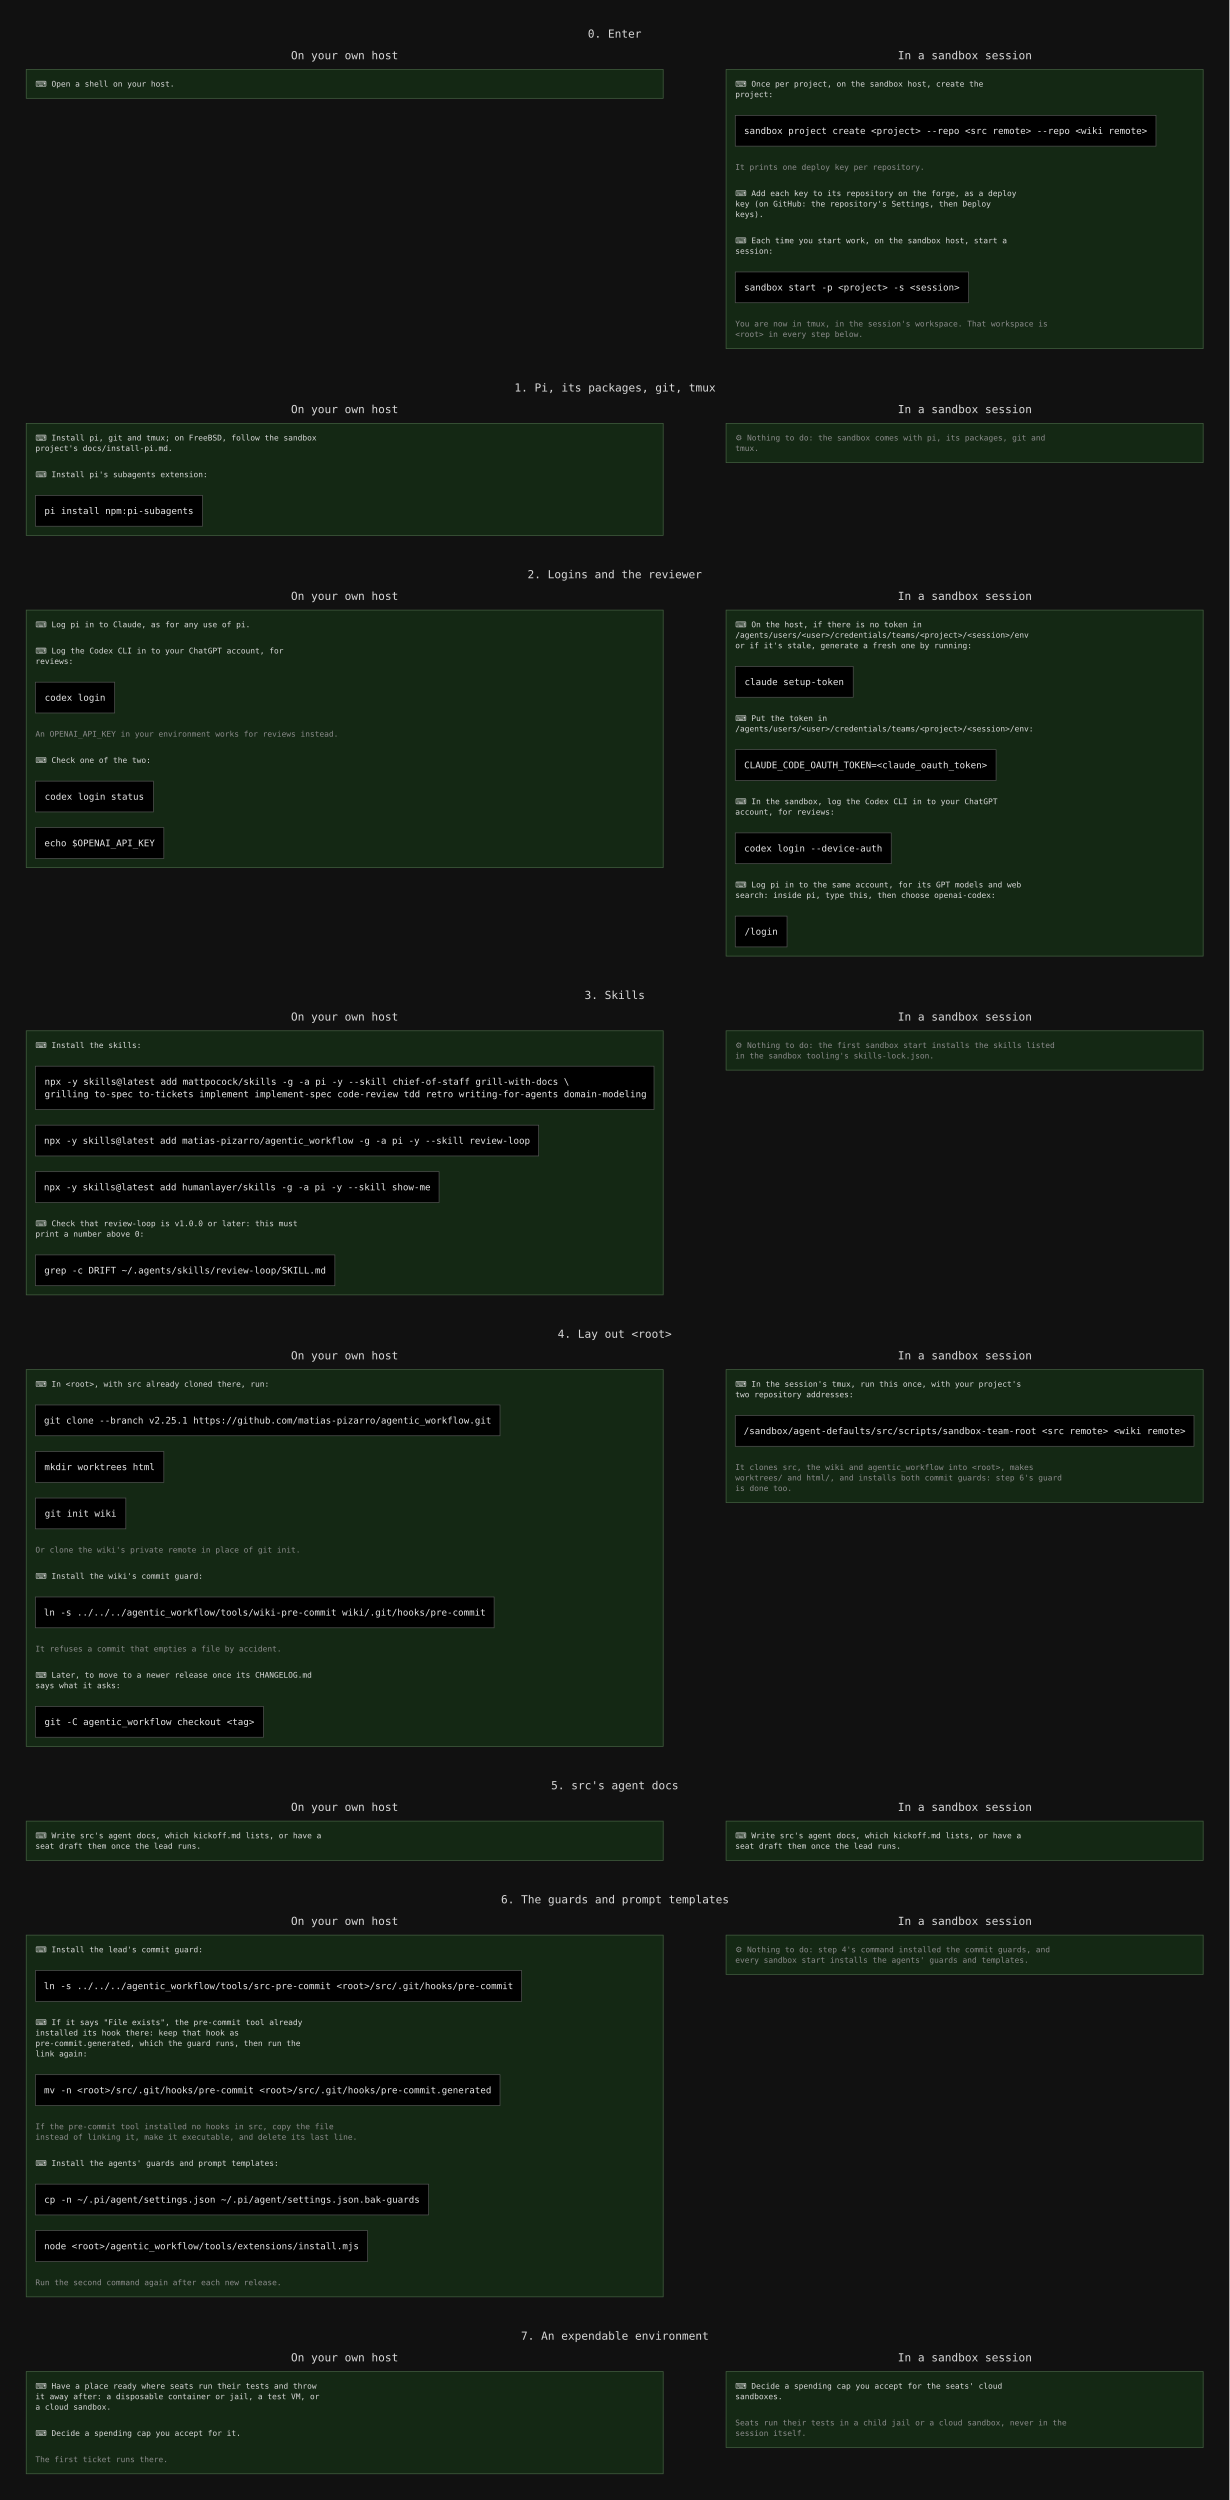
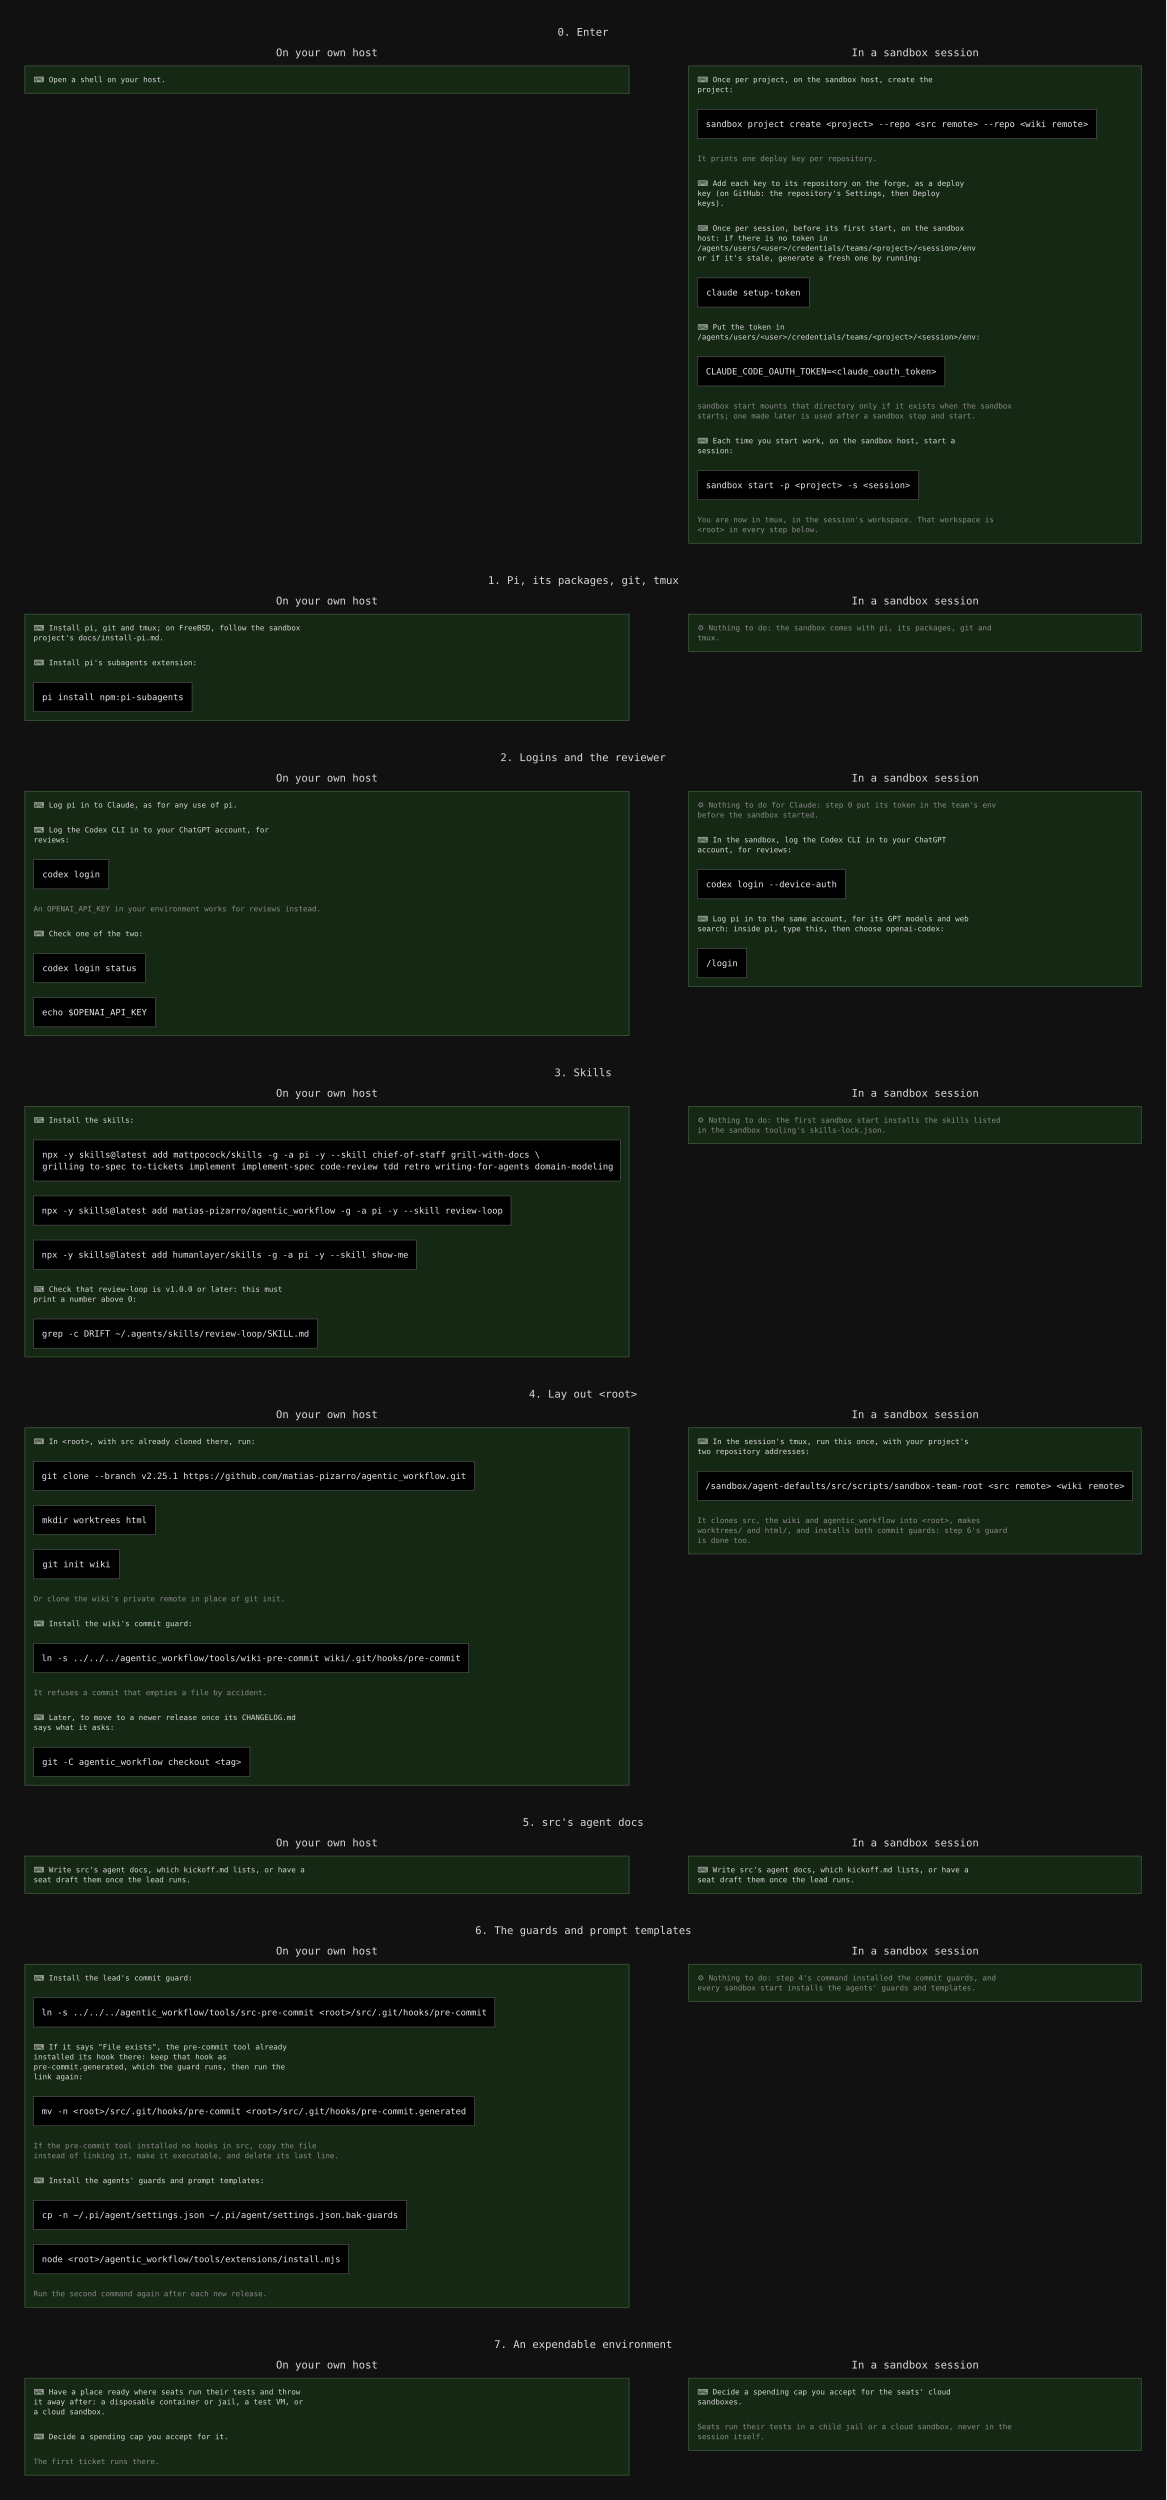
- <svg xmlns="http://www.w3.org/2000/svg" width="1876" height="3815" viewBox="0 0 1876 3815" font-family="'DejaVu Sans Mono', 'Menlo', 'Consolas', 'Liberation Mono', 'Courier New', monospace" font-size="14px">
+ <svg xmlns="http://www.w3.org/2000/svg" width="1876" height="4022" viewBox="0 0 1876 4022" font-family="'DejaVu Sans Mono', 'Menlo', 'Consolas', 'Liberation Mono', 'Courier New', monospace" font-size="14px">
  <defs>
  </defs>
-   <rect x="0" y="0" width="1876" height="3815" fill="#111111" />
+   <rect x="0" y="0" width="1876" height="4022" fill="#111111" />
  <g font-size="17px">
    <text x="897" y="57.45" fill="#d9d9d9" text-anchor="start">0. Enter</text>
  </g>
  <path d="M40 106 H1012 V150 H40 Z" fill="#142814" stroke="#486544" />
  <g font-size="17px">
    <text x="444" y="90.45" fill="#d9d9d9" text-anchor="start">On your own host</text>
  </g>
  <g font-size="12px">
    <text x="54" y="132.2" fill="#d9d9d9" text-anchor="start">⌨️ Open a shell on your host.</text>
  </g>
-   <path d="M1108 106 H1836 V532 H1108 Z" fill="#142814" stroke="#486544" />
+   <path d="M1108 106 H1836 V874 H1108 Z" fill="#142814" stroke="#486544" />
  <g font-size="17px">
    <text x="1370" y="90.45" fill="#d9d9d9" text-anchor="start">In a sandbox session</text>
  </g>
  <g font-size="12px">
    <text x="1122" y="132.2" fill="#d9d9d9" text-anchor="start">⌨️ Once per project, on the sandbox host, create the</text>
    <text x="1122" y="148.2" fill="#d9d9d9" text-anchor="start">project:</text>
  </g>
  <path d="M1122 176 H1764 V223 H1122 Z" fill="#000000" stroke="#555555" />
  <text x="1443" y="204.4" fill="#e8e8e8" text-anchor="middle">sandbox project create &lt;project&gt; --repo &lt;src remote&gt; --repo &lt;wiki remote&gt;</text>
  <g font-size="12px">
    <text x="1122" y="259.2" fill="#8b8b8b" text-anchor="start">It prints one deploy key per repository.</text>
  </g>
  <g font-size="12px">
    <text x="1122" y="299.2" fill="#d9d9d9" text-anchor="start">⌨️ Add each key to its repository on the forge, as a deploy</text>
    <text x="1122" y="315.2" fill="#d9d9d9" text-anchor="start">key (on GitHub: the repository's Settings, then Deploy</text>
    <text x="1122" y="331.2" fill="#d9d9d9" text-anchor="start">keys).</text>
  </g>
  <g font-size="12px">
-     <text x="1122" y="371.2" fill="#d9d9d9" text-anchor="start">⌨️ Each time you start work, on the sandbox host, start a</text>
-     <text x="1122" y="387.2" fill="#d9d9d9" text-anchor="start">session:</text>
-   </g>
-   <path d="M1122 415 H1478 V462 H1122 Z" fill="#000000" stroke="#555555" />
-   <text x="1300" y="443.4" fill="#e8e8e8" text-anchor="middle">sandbox start -p &lt;project&gt; -s &lt;session&gt;</text>
-   <g font-size="12px">
-     <text x="1122" y="498.2" fill="#8b8b8b" text-anchor="start">You are now in tmux, in the session's workspace. That workspace is</text>
-     <text x="1122" y="514.2" fill="#8b8b8b" text-anchor="start">&lt;root&gt; in every step below.</text>
-   </g>
-   <g font-size="17px">
-     <text x="785" y="597.45" fill="#d9d9d9" text-anchor="start">1. Pi, its packages, git, tmux</text>
-   </g>
-   <path d="M40 646 H1012 V817 H40 Z" fill="#142814" stroke="#486544" />
-   <g font-size="17px">
-     <text x="444" y="630.45" fill="#d9d9d9" text-anchor="start">On your own host</text>
-   </g>
-   <g font-size="12px">
-     <text x="54" y="672.2" fill="#d9d9d9" text-anchor="start">⌨️ Install pi, git and tmux; on FreeBSD, follow the sandbox</text>
-     <text x="54" y="688.2" fill="#d9d9d9" text-anchor="start">project's docs/install-pi.md.</text>
-   </g>
-   <g font-size="12px">
-     <text x="54" y="728.2" fill="#d9d9d9" text-anchor="start">⌨️ Install pi's subagents extension:</text>
-   </g>
-   <path d="M54 756 H309 V803 H54 Z" fill="#000000" stroke="#555555" />
-   <text x="181.5" y="784.4" fill="#e8e8e8" text-anchor="middle">pi install npm:pi-subagents</text>
-   <path d="M1108 646 H1836 V706 H1108 Z" fill="#142814" stroke="#486544" />
-   <g font-size="17px">
-     <text x="1370" y="630.45" fill="#d9d9d9" text-anchor="start">In a sandbox session</text>
-   </g>
-   <g font-size="12px">
-     <text x="1122" y="672.2" fill="#8b8b8b" text-anchor="start">⚙️ Nothing to do: the sandbox comes with pi, its packages, git and</text>
-     <text x="1122" y="688.2" fill="#8b8b8b" text-anchor="start">tmux.</text>
-   </g>
-   <g font-size="17px">
-     <text x="805" y="882.45" fill="#d9d9d9" text-anchor="start">2. Logins and the reviewer</text>
-   </g>
-   <path d="M40 931 H1012 V1324 H40 Z" fill="#142814" stroke="#486544" />
-   <g font-size="17px">
-     <text x="444" y="915.45" fill="#d9d9d9" text-anchor="start">On your own host</text>
-   </g>
-   <g font-size="12px">
-     <text x="54" y="957.2" fill="#d9d9d9" text-anchor="start">⌨️ Log pi in to Claude, as for any use of pi.</text>
-   </g>
-   <g font-size="12px">
-     <text x="54" y="997.2" fill="#d9d9d9" text-anchor="start">⌨️ Log the Codex CLI in to your ChatGPT account, for</text>
-     <text x="54" y="1013.2" fill="#d9d9d9" text-anchor="start">reviews:</text>
-   </g>
-   <path d="M54 1041 H175 V1088 H54 Z" fill="#000000" stroke="#555555" />
-   <text x="114.5" y="1069.4" fill="#e8e8e8" text-anchor="middle">codex login</text>
-   <g font-size="12px">
-     <text x="54" y="1124.2" fill="#8b8b8b" text-anchor="start">An OPENAI_API_KEY in your environment works for reviews instead.</text>
-   </g>
-   <g font-size="12px">
-     <text x="54" y="1164.2" fill="#d9d9d9" text-anchor="start">⌨️ Check one of the two:</text>
-   </g>
-   <path d="M54 1192 H234 V1239 H54 Z" fill="#000000" stroke="#555555" />
-   <text x="144" y="1220.4" fill="#e8e8e8" text-anchor="middle">codex login status</text>
-   <path d="M54 1263 H250 V1310 H54 Z" fill="#000000" stroke="#555555" />
-   <text x="152" y="1291.4" fill="#e8e8e8" text-anchor="middle">echo $OPENAI_API_KEY</text>
-   <path d="M1108 931 H1836 V1459 H1108 Z" fill="#142814" stroke="#486544" />
-   <g font-size="17px">
-     <text x="1370" y="915.45" fill="#d9d9d9" text-anchor="start">In a sandbox session</text>
-   </g>
-   <g font-size="12px">
-     <text x="1122" y="957.2" fill="#d9d9d9" text-anchor="start">⌨️ On the host, if there is no token in</text>
-     <text x="1122" y="973.2" fill="#d9d9d9" text-anchor="start">/agents/users/&lt;user&gt;/credentials/teams/&lt;project&gt;/&lt;session&gt;/env</text>
-     <text x="1122" y="989.2" fill="#d9d9d9" text-anchor="start">or if it's stale, generate a fresh one by running:</text>
-   </g>
-   <path d="M1122 1017 H1302 V1064 H1122 Z" fill="#000000" stroke="#555555" />
-   <text x="1212" y="1045.4" fill="#e8e8e8" text-anchor="middle">claude setup-token</text>
-   <g font-size="12px">
-     <text x="1122" y="1100.2" fill="#d9d9d9" text-anchor="start">⌨️ Put the token in</text>
-     <text x="1122" y="1116.2" fill="#d9d9d9" text-anchor="start">/agents/users/&lt;user&gt;/credentials/teams/&lt;project&gt;/&lt;session&gt;/env:</text>
-   </g>
-   <path d="M1122 1144 H1520 V1191 H1122 Z" fill="#000000" stroke="#555555" />
-   <text x="1321" y="1172.4" fill="#e8e8e8" text-anchor="middle">CLAUDE_CODE_OAUTH_TOKEN=&lt;claude_oauth_token&gt;</text>
-   <g font-size="12px">
-     <text x="1122" y="1227.2" fill="#d9d9d9" text-anchor="start">⌨️ In the sandbox, log the Codex CLI in to your ChatGPT</text>
-     <text x="1122" y="1243.2" fill="#d9d9d9" text-anchor="start">account, for reviews:</text>
-   </g>
-   <path d="M1122 1271 H1360 V1318 H1122 Z" fill="#000000" stroke="#555555" />
-   <text x="1241" y="1299.4" fill="#e8e8e8" text-anchor="middle">codex login --device-auth</text>
-   <g font-size="12px">
-     <text x="1122" y="1354.2" fill="#d9d9d9" text-anchor="start">⌨️ Log pi in to the same account, for its GPT models and web</text>
-     <text x="1122" y="1370.2" fill="#d9d9d9" text-anchor="start">search: inside pi, type this, then choose openai-codex:</text>
-   </g>
-   <path d="M1122 1398 H1201 V1445 H1122 Z" fill="#000000" stroke="#555555" />
-   <text x="1161.5" y="1426.4" fill="#e8e8e8" text-anchor="middle">/login</text>
-   <g font-size="17px">
-     <text x="892" y="1524.45" fill="#d9d9d9" text-anchor="start">3. Skills</text>
-   </g>
-   <path d="M40 1573 H1012 V1976 H40 Z" fill="#142814" stroke="#486544" />
-   <g font-size="17px">
-     <text x="444" y="1557.45" fill="#d9d9d9" text-anchor="start">On your own host</text>
-   </g>
-   <g font-size="12px">
-     <text x="54" y="1599.2" fill="#d9d9d9" text-anchor="start">⌨️ Install the skills:</text>
-   </g>
-   <path d="M54 1627 H998 V1693 H54 Z" fill="#000000" stroke="#555555" />
-   <text x="68" y="1655.4" fill="#e8e8e8" text-anchor="start">npx -y skills@latest add mattpocock/skills -g -a pi -y --skill chief-of-staff grill-with-docs \</text>
-   <text x="68" y="1674.4" fill="#e8e8e8" text-anchor="start">grilling to-spec to-tickets implement implement-spec code-review tdd retro writing-for-agents domain-modeling</text>
-   <path d="M54 1717 H822 V1764 H54 Z" fill="#000000" stroke="#555555" />
-   <text x="438" y="1745.4" fill="#e8e8e8" text-anchor="middle">npx -y skills@latest add matias-pizarro/agentic_workflow -g -a pi -y --skill review-loop</text>
-   <path d="M54 1788 H670 V1835 H54 Z" fill="#000000" stroke="#555555" />
-   <text x="362" y="1816.4" fill="#e8e8e8" text-anchor="middle">npx -y skills@latest add humanlayer/skills -g -a pi -y --skill show-me</text>
-   <g font-size="12px">
-     <text x="54" y="1871.2" fill="#d9d9d9" text-anchor="start">⌨️ Check that review-loop is v1.0.0 or later: this must</text>
-     <text x="54" y="1887.2" fill="#d9d9d9" text-anchor="start">print a number above 0:</text>
-   </g>
-   <path d="M54 1915 H511 V1962 H54 Z" fill="#000000" stroke="#555555" />
-   <text x="282.5" y="1943.4" fill="#e8e8e8" text-anchor="middle">grep -c DRIFT ~/.agents/skills/review-loop/SKILL.md</text>
-   <path d="M1108 1573 H1836 V1633 H1108 Z" fill="#142814" stroke="#486544" />
-   <g font-size="17px">
-     <text x="1370" y="1557.45" fill="#d9d9d9" text-anchor="start">In a sandbox session</text>
-   </g>
-   <g font-size="12px">
-     <text x="1122" y="1599.2" fill="#8b8b8b" text-anchor="start">⚙️ Nothing to do: the first sandbox start installs the skills listed</text>
-     <text x="1122" y="1615.2" fill="#8b8b8b" text-anchor="start">in the sandbox tooling's skills-lock.json.</text>
-   </g>
-   <g font-size="17px">
-     <text x="851" y="2041.45" fill="#d9d9d9" text-anchor="start">4. Lay out &lt;root&gt;</text>
-   </g>
-   <path d="M40 2090 H1012 V2665 H40 Z" fill="#142814" stroke="#486544" />
-   <g font-size="17px">
-     <text x="444" y="2074.45" fill="#d9d9d9" text-anchor="start">On your own host</text>
-   </g>
-   <g font-size="12px">
-     <text x="54" y="2116.2" fill="#d9d9d9" text-anchor="start">⌨️ In &lt;root&gt;, with src already cloned there, run:</text>
-   </g>
-   <path d="M54 2144 H763 V2191 H54 Z" fill="#000000" stroke="#555555" />
-   <text x="408.5" y="2172.4" fill="#e8e8e8" text-anchor="middle">git clone --branch v2.25.1 https://github.com/matias-pizarro/agentic_workflow.git</text>
-   <path d="M54 2215 H250 V2262 H54 Z" fill="#000000" stroke="#555555" />
-   <text x="152" y="2243.4" fill="#e8e8e8" text-anchor="middle">mkdir worktrees html</text>
-   <path d="M54 2286 H192 V2333 H54 Z" fill="#000000" stroke="#555555" />
-   <text x="123" y="2314.4" fill="#e8e8e8" text-anchor="middle">git init wiki</text>
-   <g font-size="12px">
-     <text x="54" y="2369.2" fill="#8b8b8b" text-anchor="start">Or clone the wiki's private remote in place of git init.</text>
-   </g>
-   <g font-size="12px">
-     <text x="54" y="2409.2" fill="#d9d9d9" text-anchor="start">⌨️ Install the wiki's commit guard:</text>
-   </g>
-   <path d="M54 2437 H754 V2484 H54 Z" fill="#000000" stroke="#555555" />
-   <text x="404" y="2465.4" fill="#e8e8e8" text-anchor="middle">ln -s ../../../agentic_workflow/tools/wiki-pre-commit wiki/.git/hooks/pre-commit</text>
-   <g font-size="12px">
-     <text x="54" y="2520.2" fill="#8b8b8b" text-anchor="start">It refuses a commit that empties a file by accident.</text>
-   </g>
-   <g font-size="12px">
-     <text x="54" y="2560.2" fill="#d9d9d9" text-anchor="start">⌨️ Later, to move to a newer release once its CHANGELOG.md</text>
-     <text x="54" y="2576.2" fill="#d9d9d9" text-anchor="start">says what it asks:</text>
-   </g>
-   <path d="M54 2604 H402 V2651 H54 Z" fill="#000000" stroke="#555555" />
-   <text x="228" y="2632.4" fill="#e8e8e8" text-anchor="middle">git -C agentic_workflow checkout &lt;tag&gt;</text>
-   <path d="M1108 2090 H1836 V2293 H1108 Z" fill="#142814" stroke="#486544" />
-   <g font-size="17px">
-     <text x="1370" y="2074.45" fill="#d9d9d9" text-anchor="start">In a sandbox session</text>
-   </g>
-   <g font-size="12px">
-     <text x="1122" y="2116.2" fill="#d9d9d9" text-anchor="start">⌨️ In the session's tmux, run this once, with your project's</text>
-     <text x="1122" y="2132.2" fill="#d9d9d9" text-anchor="start">two repository addresses:</text>
-   </g>
-   <path d="M1122 2160 H1822 V2207 H1122 Z" fill="#000000" stroke="#555555" />
-   <text x="1472" y="2188.4" fill="#e8e8e8" text-anchor="middle">/sandbox/agent-defaults/src/scripts/sandbox-team-root &lt;src remote&gt; &lt;wiki remote&gt;</text>
-   <g font-size="12px">
-     <text x="1122" y="2243.2" fill="#8b8b8b" text-anchor="start">It clones src, the wiki and agentic_workflow into &lt;root&gt;, makes</text>
-     <text x="1122" y="2259.2" fill="#8b8b8b" text-anchor="start">worktrees/ and html/, and installs both commit guards: step 6's guard</text>
-     <text x="1122" y="2275.2" fill="#8b8b8b" text-anchor="start">is done too.</text>
-   </g>
-   <g font-size="17px">
-     <text x="841" y="2730.45" fill="#d9d9d9" text-anchor="start">5. src's agent docs</text>
-   </g>
-   <path d="M40 2779 H1012 V2839 H40 Z" fill="#142814" stroke="#486544" />
-   <g font-size="17px">
-     <text x="444" y="2763.45" fill="#d9d9d9" text-anchor="start">On your own host</text>
-   </g>
-   <g font-size="12px">
-     <text x="54" y="2805.2" fill="#d9d9d9" text-anchor="start">⌨️ Write src's agent docs, which kickoff.md lists, or have a</text>
-     <text x="54" y="2821.2" fill="#d9d9d9" text-anchor="start">seat draft them once the lead runs.</text>
-   </g>
-   <path d="M1108 2779 H1836 V2839 H1108 Z" fill="#142814" stroke="#486544" />
-   <g font-size="17px">
-     <text x="1370" y="2763.45" fill="#d9d9d9" text-anchor="start">In a sandbox session</text>
-   </g>
-   <g font-size="12px">
-     <text x="1122" y="2805.2" fill="#d9d9d9" text-anchor="start">⌨️ Write src's agent docs, which kickoff.md lists, or have a</text>
-     <text x="1122" y="2821.2" fill="#d9d9d9" text-anchor="start">seat draft them once the lead runs.</text>
-   </g>
-   <g font-size="17px">
-     <text x="764.5" y="2904.45" fill="#d9d9d9" text-anchor="start">6. The guards and prompt templates</text>
-   </g>
-   <path d="M40 2953 H1012 V3505 H40 Z" fill="#142814" stroke="#486544" />
-   <g font-size="17px">
-     <text x="444" y="2937.45" fill="#d9d9d9" text-anchor="start">On your own host</text>
-   </g>
-   <g font-size="12px">
-     <text x="54" y="2979.2" fill="#d9d9d9" text-anchor="start">⌨️ Install the lead's commit guard:</text>
-   </g>
-   <path d="M54 3007 H796 V3054 H54 Z" fill="#000000" stroke="#555555" />
-   <text x="425" y="3035.4" fill="#e8e8e8" text-anchor="middle">ln -s ../../../agentic_workflow/tools/src-pre-commit &lt;root&gt;/src/.git/hooks/pre-commit</text>
-   <g font-size="12px">
-     <text x="54" y="3090.2" fill="#d9d9d9" text-anchor="start">⌨️ If it says "File exists", the pre-commit tool already</text>
-     <text x="54" y="3106.2" fill="#d9d9d9" text-anchor="start">installed its hook there: keep that hook as</text>
-     <text x="54" y="3122.2" fill="#d9d9d9" text-anchor="start">pre-commit.generated, which the guard runs, then run the</text>
-     <text x="54" y="3138.2" fill="#d9d9d9" text-anchor="start">link again:</text>
-   </g>
-   <path d="M54 3166 H763 V3213 H54 Z" fill="#000000" stroke="#555555" />
-   <text x="408.5" y="3194.4" fill="#e8e8e8" text-anchor="middle">mv -n &lt;root&gt;/src/.git/hooks/pre-commit &lt;root&gt;/src/.git/hooks/pre-commit.generated</text>
-   <g font-size="12px">
-     <text x="54" y="3249.2" fill="#8b8b8b" text-anchor="start">If the pre-commit tool installed no hooks in src, copy the file</text>
-     <text x="54" y="3265.2" fill="#8b8b8b" text-anchor="start">instead of linking it, make it executable, and delete its last line.</text>
-   </g>
-   <g font-size="12px">
-     <text x="54" y="3305.2" fill="#d9d9d9" text-anchor="start">⌨️ Install the agents' guards and prompt templates:</text>
-   </g>
-   <path d="M54 3333 H654 V3380 H54 Z" fill="#000000" stroke="#555555" />
-   <text x="354" y="3361.4" fill="#e8e8e8" text-anchor="middle">cp -n ~/.pi/agent/settings.json ~/.pi/agent/settings.json.bak-guards</text>
-   <path d="M54 3404 H561 V3451 H54 Z" fill="#000000" stroke="#555555" />
-   <text x="307.5" y="3432.4" fill="#e8e8e8" text-anchor="middle">node &lt;root&gt;/agentic_workflow/tools/extensions/install.mjs</text>
-   <g font-size="12px">
-     <text x="54" y="3487.2" fill="#8b8b8b" text-anchor="start">Run the second command again after each new release.</text>
-   </g>
-   <path d="M1108 2953 H1836 V3013 H1108 Z" fill="#142814" stroke="#486544" />
-   <g font-size="17px">
-     <text x="1370" y="2937.45" fill="#d9d9d9" text-anchor="start">In a sandbox session</text>
-   </g>
-   <g font-size="12px">
-     <text x="1122" y="2979.2" fill="#8b8b8b" text-anchor="start">⚙️ Nothing to do: step 4's command installed the commit guards, and</text>
-     <text x="1122" y="2995.2" fill="#8b8b8b" text-anchor="start">every sandbox start installs the agents' guards and templates.</text>
-   </g>
-   <g font-size="17px">
-     <text x="795" y="3570.45" fill="#d9d9d9" text-anchor="start">7. An expendable environment</text>
-   </g>
-   <path d="M40 3619 H1012 V3775 H40 Z" fill="#142814" stroke="#486544" />
-   <g font-size="17px">
-     <text x="444" y="3603.45" fill="#d9d9d9" text-anchor="start">On your own host</text>
-   </g>
-   <g font-size="12px">
-     <text x="54" y="3645.2" fill="#d9d9d9" text-anchor="start">⌨️ Have a place ready where seats run their tests and throw</text>
-     <text x="54" y="3661.2" fill="#d9d9d9" text-anchor="start">it away after: a disposable container or jail, a test VM, or</text>
-     <text x="54" y="3677.2" fill="#d9d9d9" text-anchor="start">a cloud sandbox.</text>
-   </g>
-   <g font-size="12px">
-     <text x="54" y="3717.2" fill="#d9d9d9" text-anchor="start">⌨️ Decide a spending cap you accept for it.</text>
-   </g>
-   <g font-size="12px">
-     <text x="54" y="3757.2" fill="#8b8b8b" text-anchor="start">The first ticket runs there.</text>
-   </g>
-   <path d="M1108 3619 H1836 V3735 H1108 Z" fill="#142814" stroke="#486544" />
-   <g font-size="17px">
-     <text x="1370" y="3603.45" fill="#d9d9d9" text-anchor="start">In a sandbox session</text>
-   </g>
-   <g font-size="12px">
-     <text x="1122" y="3645.2" fill="#d9d9d9" text-anchor="start">⌨️ Decide a spending cap you accept for the seats' cloud</text>
-     <text x="1122" y="3661.2" fill="#d9d9d9" text-anchor="start">sandboxes.</text>
-   </g>
-   <g font-size="12px">
-     <text x="1122" y="3701.2" fill="#8b8b8b" text-anchor="start">Seats run their tests in a child jail or a cloud sandbox, never in the</text>
-     <text x="1122" y="3717.2" fill="#8b8b8b" text-anchor="start">session itself.</text>
+     <text x="1122" y="371.2" fill="#d9d9d9" text-anchor="start">⌨️ Once per session, before its first start, on the sandbox</text>
+     <text x="1122" y="387.2" fill="#d9d9d9" text-anchor="start">host: if there is no token in</text>
+     <text x="1122" y="403.2" fill="#d9d9d9" text-anchor="start">/agents/users/&lt;user&gt;/credentials/teams/&lt;project&gt;/&lt;session&gt;/env</text>
+     <text x="1122" y="419.2" fill="#d9d9d9" text-anchor="start">or if it's stale, generate a fresh one by running:</text>
+   </g>
+   <path d="M1122 447 H1302 V494 H1122 Z" fill="#000000" stroke="#555555" />
+   <text x="1212" y="475.4" fill="#e8e8e8" text-anchor="middle">claude setup-token</text>
+   <g font-size="12px">
+     <text x="1122" y="530.2" fill="#d9d9d9" text-anchor="start">⌨️ Put the token in</text>
+     <text x="1122" y="546.2" fill="#d9d9d9" text-anchor="start">/agents/users/&lt;user&gt;/credentials/teams/&lt;project&gt;/&lt;session&gt;/env:</text>
+   </g>
+   <path d="M1122 574 H1520 V621 H1122 Z" fill="#000000" stroke="#555555" />
+   <text x="1321" y="602.4" fill="#e8e8e8" text-anchor="middle">CLAUDE_CODE_OAUTH_TOKEN=&lt;claude_oauth_token&gt;</text>
+   <g font-size="12px">
+     <text x="1122" y="657.2" fill="#8b8b8b" text-anchor="start">sandbox start mounts that directory only if it exists when the sandbox</text>
+     <text x="1122" y="673.2" fill="#8b8b8b" text-anchor="start">starts; one made later is used after a sandbox stop and start.</text>
+   </g>
+   <g font-size="12px">
+     <text x="1122" y="713.2" fill="#d9d9d9" text-anchor="start">⌨️ Each time you start work, on the sandbox host, start a</text>
+     <text x="1122" y="729.2" fill="#d9d9d9" text-anchor="start">session:</text>
+   </g>
+   <path d="M1122 757 H1478 V804 H1122 Z" fill="#000000" stroke="#555555" />
+   <text x="1300" y="785.4" fill="#e8e8e8" text-anchor="middle">sandbox start -p &lt;project&gt; -s &lt;session&gt;</text>
+   <g font-size="12px">
+     <text x="1122" y="840.2" fill="#8b8b8b" text-anchor="start">You are now in tmux, in the session's workspace. That workspace is</text>
+     <text x="1122" y="856.2" fill="#8b8b8b" text-anchor="start">&lt;root&gt; in every step below.</text>
+   </g>
+   <g font-size="17px">
+     <text x="785" y="939.45" fill="#d9d9d9" text-anchor="start">1. Pi, its packages, git, tmux</text>
+   </g>
+   <path d="M40 988 H1012 V1159 H40 Z" fill="#142814" stroke="#486544" />
+   <g font-size="17px">
+     <text x="444" y="972.45" fill="#d9d9d9" text-anchor="start">On your own host</text>
+   </g>
+   <g font-size="12px">
+     <text x="54" y="1014.2" fill="#d9d9d9" text-anchor="start">⌨️ Install pi, git and tmux; on FreeBSD, follow the sandbox</text>
+     <text x="54" y="1030.2" fill="#d9d9d9" text-anchor="start">project's docs/install-pi.md.</text>
+   </g>
+   <g font-size="12px">
+     <text x="54" y="1070.2" fill="#d9d9d9" text-anchor="start">⌨️ Install pi's subagents extension:</text>
+   </g>
+   <path d="M54 1098 H309 V1145 H54 Z" fill="#000000" stroke="#555555" />
+   <text x="181.5" y="1126.4" fill="#e8e8e8" text-anchor="middle">pi install npm:pi-subagents</text>
+   <path d="M1108 988 H1836 V1048 H1108 Z" fill="#142814" stroke="#486544" />
+   <g font-size="17px">
+     <text x="1370" y="972.45" fill="#d9d9d9" text-anchor="start">In a sandbox session</text>
+   </g>
+   <g font-size="12px">
+     <text x="1122" y="1014.2" fill="#8b8b8b" text-anchor="start">⚙️ Nothing to do: the sandbox comes with pi, its packages, git and</text>
+     <text x="1122" y="1030.2" fill="#8b8b8b" text-anchor="start">tmux.</text>
+   </g>
+   <g font-size="17px">
+     <text x="805" y="1224.45" fill="#d9d9d9" text-anchor="start">2. Logins and the reviewer</text>
+   </g>
+   <path d="M40 1273 H1012 V1666 H40 Z" fill="#142814" stroke="#486544" />
+   <g font-size="17px">
+     <text x="444" y="1257.45" fill="#d9d9d9" text-anchor="start">On your own host</text>
+   </g>
+   <g font-size="12px">
+     <text x="54" y="1299.2" fill="#d9d9d9" text-anchor="start">⌨️ Log pi in to Claude, as for any use of pi.</text>
+   </g>
+   <g font-size="12px">
+     <text x="54" y="1339.2" fill="#d9d9d9" text-anchor="start">⌨️ Log the Codex CLI in to your ChatGPT account, for</text>
+     <text x="54" y="1355.2" fill="#d9d9d9" text-anchor="start">reviews:</text>
+   </g>
+   <path d="M54 1383 H175 V1430 H54 Z" fill="#000000" stroke="#555555" />
+   <text x="114.5" y="1411.4" fill="#e8e8e8" text-anchor="middle">codex login</text>
+   <g font-size="12px">
+     <text x="54" y="1466.2" fill="#8b8b8b" text-anchor="start">An OPENAI_API_KEY in your environment works for reviews instead.</text>
+   </g>
+   <g font-size="12px">
+     <text x="54" y="1506.2" fill="#d9d9d9" text-anchor="start">⌨️ Check one of the two:</text>
+   </g>
+   <path d="M54 1534 H234 V1581 H54 Z" fill="#000000" stroke="#555555" />
+   <text x="144" y="1562.4" fill="#e8e8e8" text-anchor="middle">codex login status</text>
+   <path d="M54 1605 H250 V1652 H54 Z" fill="#000000" stroke="#555555" />
+   <text x="152" y="1633.4" fill="#e8e8e8" text-anchor="middle">echo $OPENAI_API_KEY</text>
+   <path d="M1108 1273 H1836 V1587 H1108 Z" fill="#142814" stroke="#486544" />
+   <g font-size="17px">
+     <text x="1370" y="1257.45" fill="#d9d9d9" text-anchor="start">In a sandbox session</text>
+   </g>
+   <g font-size="12px">
+     <text x="1122" y="1299.2" fill="#8b8b8b" text-anchor="start">⚙️ Nothing to do for Claude: step 0 put its token in the team's env</text>
+     <text x="1122" y="1315.2" fill="#8b8b8b" text-anchor="start">before the sandbox started.</text>
+   </g>
+   <g font-size="12px">
+     <text x="1122" y="1355.2" fill="#d9d9d9" text-anchor="start">⌨️ In the sandbox, log the Codex CLI in to your ChatGPT</text>
+     <text x="1122" y="1371.2" fill="#d9d9d9" text-anchor="start">account, for reviews:</text>
+   </g>
+   <path d="M1122 1399 H1360 V1446 H1122 Z" fill="#000000" stroke="#555555" />
+   <text x="1241" y="1427.4" fill="#e8e8e8" text-anchor="middle">codex login --device-auth</text>
+   <g font-size="12px">
+     <text x="1122" y="1482.2" fill="#d9d9d9" text-anchor="start">⌨️ Log pi in to the same account, for its GPT models and web</text>
+     <text x="1122" y="1498.2" fill="#d9d9d9" text-anchor="start">search: inside pi, type this, then choose openai-codex:</text>
+   </g>
+   <path d="M1122 1526 H1201 V1573 H1122 Z" fill="#000000" stroke="#555555" />
+   <text x="1161.5" y="1554.4" fill="#e8e8e8" text-anchor="middle">/login</text>
+   <g font-size="17px">
+     <text x="892" y="1731.45" fill="#d9d9d9" text-anchor="start">3. Skills</text>
+   </g>
+   <path d="M40 1780 H1012 V2183 H40 Z" fill="#142814" stroke="#486544" />
+   <g font-size="17px">
+     <text x="444" y="1764.45" fill="#d9d9d9" text-anchor="start">On your own host</text>
+   </g>
+   <g font-size="12px">
+     <text x="54" y="1806.2" fill="#d9d9d9" text-anchor="start">⌨️ Install the skills:</text>
+   </g>
+   <path d="M54 1834 H998 V1900 H54 Z" fill="#000000" stroke="#555555" />
+   <text x="68" y="1862.4" fill="#e8e8e8" text-anchor="start">npx -y skills@latest add mattpocock/skills -g -a pi -y --skill chief-of-staff grill-with-docs \</text>
+   <text x="68" y="1881.4" fill="#e8e8e8" text-anchor="start">grilling to-spec to-tickets implement implement-spec code-review tdd retro writing-for-agents domain-modeling</text>
+   <path d="M54 1924 H822 V1971 H54 Z" fill="#000000" stroke="#555555" />
+   <text x="438" y="1952.4" fill="#e8e8e8" text-anchor="middle">npx -y skills@latest add matias-pizarro/agentic_workflow -g -a pi -y --skill review-loop</text>
+   <path d="M54 1995 H670 V2042 H54 Z" fill="#000000" stroke="#555555" />
+   <text x="362" y="2023.4" fill="#e8e8e8" text-anchor="middle">npx -y skills@latest add humanlayer/skills -g -a pi -y --skill show-me</text>
+   <g font-size="12px">
+     <text x="54" y="2078.2" fill="#d9d9d9" text-anchor="start">⌨️ Check that review-loop is v1.0.0 or later: this must</text>
+     <text x="54" y="2094.2" fill="#d9d9d9" text-anchor="start">print a number above 0:</text>
+   </g>
+   <path d="M54 2122 H511 V2169 H54 Z" fill="#000000" stroke="#555555" />
+   <text x="282.5" y="2150.4" fill="#e8e8e8" text-anchor="middle">grep -c DRIFT ~/.agents/skills/review-loop/SKILL.md</text>
+   <path d="M1108 1780 H1836 V1840 H1108 Z" fill="#142814" stroke="#486544" />
+   <g font-size="17px">
+     <text x="1370" y="1764.45" fill="#d9d9d9" text-anchor="start">In a sandbox session</text>
+   </g>
+   <g font-size="12px">
+     <text x="1122" y="1806.2" fill="#8b8b8b" text-anchor="start">⚙️ Nothing to do: the first sandbox start installs the skills listed</text>
+     <text x="1122" y="1822.2" fill="#8b8b8b" text-anchor="start">in the sandbox tooling's skills-lock.json.</text>
+   </g>
+   <g font-size="17px">
+     <text x="851" y="2248.45" fill="#d9d9d9" text-anchor="start">4. Lay out &lt;root&gt;</text>
+   </g>
+   <path d="M40 2297 H1012 V2872 H40 Z" fill="#142814" stroke="#486544" />
+   <g font-size="17px">
+     <text x="444" y="2281.45" fill="#d9d9d9" text-anchor="start">On your own host</text>
+   </g>
+   <g font-size="12px">
+     <text x="54" y="2323.2" fill="#d9d9d9" text-anchor="start">⌨️ In &lt;root&gt;, with src already cloned there, run:</text>
+   </g>
+   <path d="M54 2351 H763 V2398 H54 Z" fill="#000000" stroke="#555555" />
+   <text x="408.5" y="2379.4" fill="#e8e8e8" text-anchor="middle">git clone --branch v2.25.1 https://github.com/matias-pizarro/agentic_workflow.git</text>
+   <path d="M54 2422 H250 V2469 H54 Z" fill="#000000" stroke="#555555" />
+   <text x="152" y="2450.4" fill="#e8e8e8" text-anchor="middle">mkdir worktrees html</text>
+   <path d="M54 2493 H192 V2540 H54 Z" fill="#000000" stroke="#555555" />
+   <text x="123" y="2521.4" fill="#e8e8e8" text-anchor="middle">git init wiki</text>
+   <g font-size="12px">
+     <text x="54" y="2576.2" fill="#8b8b8b" text-anchor="start">Or clone the wiki's private remote in place of git init.</text>
+   </g>
+   <g font-size="12px">
+     <text x="54" y="2616.2" fill="#d9d9d9" text-anchor="start">⌨️ Install the wiki's commit guard:</text>
+   </g>
+   <path d="M54 2644 H754 V2691 H54 Z" fill="#000000" stroke="#555555" />
+   <text x="404" y="2672.4" fill="#e8e8e8" text-anchor="middle">ln -s ../../../agentic_workflow/tools/wiki-pre-commit wiki/.git/hooks/pre-commit</text>
+   <g font-size="12px">
+     <text x="54" y="2727.2" fill="#8b8b8b" text-anchor="start">It refuses a commit that empties a file by accident.</text>
+   </g>
+   <g font-size="12px">
+     <text x="54" y="2767.2" fill="#d9d9d9" text-anchor="start">⌨️ Later, to move to a newer release once its CHANGELOG.md</text>
+     <text x="54" y="2783.2" fill="#d9d9d9" text-anchor="start">says what it asks:</text>
+   </g>
+   <path d="M54 2811 H402 V2858 H54 Z" fill="#000000" stroke="#555555" />
+   <text x="228" y="2839.4" fill="#e8e8e8" text-anchor="middle">git -C agentic_workflow checkout &lt;tag&gt;</text>
+   <path d="M1108 2297 H1836 V2500 H1108 Z" fill="#142814" stroke="#486544" />
+   <g font-size="17px">
+     <text x="1370" y="2281.45" fill="#d9d9d9" text-anchor="start">In a sandbox session</text>
+   </g>
+   <g font-size="12px">
+     <text x="1122" y="2323.2" fill="#d9d9d9" text-anchor="start">⌨️ In the session's tmux, run this once, with your project's</text>
+     <text x="1122" y="2339.2" fill="#d9d9d9" text-anchor="start">two repository addresses:</text>
+   </g>
+   <path d="M1122 2367 H1822 V2414 H1122 Z" fill="#000000" stroke="#555555" />
+   <text x="1472" y="2395.4" fill="#e8e8e8" text-anchor="middle">/sandbox/agent-defaults/src/scripts/sandbox-team-root &lt;src remote&gt; &lt;wiki remote&gt;</text>
+   <g font-size="12px">
+     <text x="1122" y="2450.2" fill="#8b8b8b" text-anchor="start">It clones src, the wiki and agentic_workflow into &lt;root&gt;, makes</text>
+     <text x="1122" y="2466.2" fill="#8b8b8b" text-anchor="start">worktrees/ and html/, and installs both commit guards: step 6's guard</text>
+     <text x="1122" y="2482.2" fill="#8b8b8b" text-anchor="start">is done too.</text>
+   </g>
+   <g font-size="17px">
+     <text x="841" y="2937.45" fill="#d9d9d9" text-anchor="start">5. src's agent docs</text>
+   </g>
+   <path d="M40 2986 H1012 V3046 H40 Z" fill="#142814" stroke="#486544" />
+   <g font-size="17px">
+     <text x="444" y="2970.45" fill="#d9d9d9" text-anchor="start">On your own host</text>
+   </g>
+   <g font-size="12px">
+     <text x="54" y="3012.2" fill="#d9d9d9" text-anchor="start">⌨️ Write src's agent docs, which kickoff.md lists, or have a</text>
+     <text x="54" y="3028.2" fill="#d9d9d9" text-anchor="start">seat draft them once the lead runs.</text>
+   </g>
+   <path d="M1108 2986 H1836 V3046 H1108 Z" fill="#142814" stroke="#486544" />
+   <g font-size="17px">
+     <text x="1370" y="2970.45" fill="#d9d9d9" text-anchor="start">In a sandbox session</text>
+   </g>
+   <g font-size="12px">
+     <text x="1122" y="3012.2" fill="#d9d9d9" text-anchor="start">⌨️ Write src's agent docs, which kickoff.md lists, or have a</text>
+     <text x="1122" y="3028.2" fill="#d9d9d9" text-anchor="start">seat draft them once the lead runs.</text>
+   </g>
+   <g font-size="17px">
+     <text x="764.5" y="3111.45" fill="#d9d9d9" text-anchor="start">6. The guards and prompt templates</text>
+   </g>
+   <path d="M40 3160 H1012 V3712 H40 Z" fill="#142814" stroke="#486544" />
+   <g font-size="17px">
+     <text x="444" y="3144.45" fill="#d9d9d9" text-anchor="start">On your own host</text>
+   </g>
+   <g font-size="12px">
+     <text x="54" y="3186.2" fill="#d9d9d9" text-anchor="start">⌨️ Install the lead's commit guard:</text>
+   </g>
+   <path d="M54 3214 H796 V3261 H54 Z" fill="#000000" stroke="#555555" />
+   <text x="425" y="3242.4" fill="#e8e8e8" text-anchor="middle">ln -s ../../../agentic_workflow/tools/src-pre-commit &lt;root&gt;/src/.git/hooks/pre-commit</text>
+   <g font-size="12px">
+     <text x="54" y="3297.2" fill="#d9d9d9" text-anchor="start">⌨️ If it says "File exists", the pre-commit tool already</text>
+     <text x="54" y="3313.2" fill="#d9d9d9" text-anchor="start">installed its hook there: keep that hook as</text>
+     <text x="54" y="3329.2" fill="#d9d9d9" text-anchor="start">pre-commit.generated, which the guard runs, then run the</text>
+     <text x="54" y="3345.2" fill="#d9d9d9" text-anchor="start">link again:</text>
+   </g>
+   <path d="M54 3373 H763 V3420 H54 Z" fill="#000000" stroke="#555555" />
+   <text x="408.5" y="3401.4" fill="#e8e8e8" text-anchor="middle">mv -n &lt;root&gt;/src/.git/hooks/pre-commit &lt;root&gt;/src/.git/hooks/pre-commit.generated</text>
+   <g font-size="12px">
+     <text x="54" y="3456.2" fill="#8b8b8b" text-anchor="start">If the pre-commit tool installed no hooks in src, copy the file</text>
+     <text x="54" y="3472.2" fill="#8b8b8b" text-anchor="start">instead of linking it, make it executable, and delete its last line.</text>
+   </g>
+   <g font-size="12px">
+     <text x="54" y="3512.2" fill="#d9d9d9" text-anchor="start">⌨️ Install the agents' guards and prompt templates:</text>
+   </g>
+   <path d="M54 3540 H654 V3587 H54 Z" fill="#000000" stroke="#555555" />
+   <text x="354" y="3568.4" fill="#e8e8e8" text-anchor="middle">cp -n ~/.pi/agent/settings.json ~/.pi/agent/settings.json.bak-guards</text>
+   <path d="M54 3611 H561 V3658 H54 Z" fill="#000000" stroke="#555555" />
+   <text x="307.5" y="3639.4" fill="#e8e8e8" text-anchor="middle">node &lt;root&gt;/agentic_workflow/tools/extensions/install.mjs</text>
+   <g font-size="12px">
+     <text x="54" y="3694.2" fill="#8b8b8b" text-anchor="start">Run the second command again after each new release.</text>
+   </g>
+   <path d="M1108 3160 H1836 V3220 H1108 Z" fill="#142814" stroke="#486544" />
+   <g font-size="17px">
+     <text x="1370" y="3144.45" fill="#d9d9d9" text-anchor="start">In a sandbox session</text>
+   </g>
+   <g font-size="12px">
+     <text x="1122" y="3186.2" fill="#8b8b8b" text-anchor="start">⚙️ Nothing to do: step 4's command installed the commit guards, and</text>
+     <text x="1122" y="3202.2" fill="#8b8b8b" text-anchor="start">every sandbox start installs the agents' guards and templates.</text>
+   </g>
+   <g font-size="17px">
+     <text x="795" y="3777.45" fill="#d9d9d9" text-anchor="start">7. An expendable environment</text>
+   </g>
+   <path d="M40 3826 H1012 V3982 H40 Z" fill="#142814" stroke="#486544" />
+   <g font-size="17px">
+     <text x="444" y="3810.45" fill="#d9d9d9" text-anchor="start">On your own host</text>
+   </g>
+   <g font-size="12px">
+     <text x="54" y="3852.2" fill="#d9d9d9" text-anchor="start">⌨️ Have a place ready where seats run their tests and throw</text>
+     <text x="54" y="3868.2" fill="#d9d9d9" text-anchor="start">it away after: a disposable container or jail, a test VM, or</text>
+     <text x="54" y="3884.2" fill="#d9d9d9" text-anchor="start">a cloud sandbox.</text>
+   </g>
+   <g font-size="12px">
+     <text x="54" y="3924.2" fill="#d9d9d9" text-anchor="start">⌨️ Decide a spending cap you accept for it.</text>
+   </g>
+   <g font-size="12px">
+     <text x="54" y="3964.2" fill="#8b8b8b" text-anchor="start">The first ticket runs there.</text>
+   </g>
+   <path d="M1108 3826 H1836 V3942 H1108 Z" fill="#142814" stroke="#486544" />
+   <g font-size="17px">
+     <text x="1370" y="3810.45" fill="#d9d9d9" text-anchor="start">In a sandbox session</text>
+   </g>
+   <g font-size="12px">
+     <text x="1122" y="3852.2" fill="#d9d9d9" text-anchor="start">⌨️ Decide a spending cap you accept for the seats' cloud</text>
+     <text x="1122" y="3868.2" fill="#d9d9d9" text-anchor="start">sandboxes.</text>
+   </g>
+   <g font-size="12px">
+     <text x="1122" y="3908.2" fill="#8b8b8b" text-anchor="start">Seats run their tests in a child jail or a cloud sandbox, never in the</text>
+     <text x="1122" y="3924.2" fill="#8b8b8b" text-anchor="start">session itself.</text>
  </g>
</svg>
